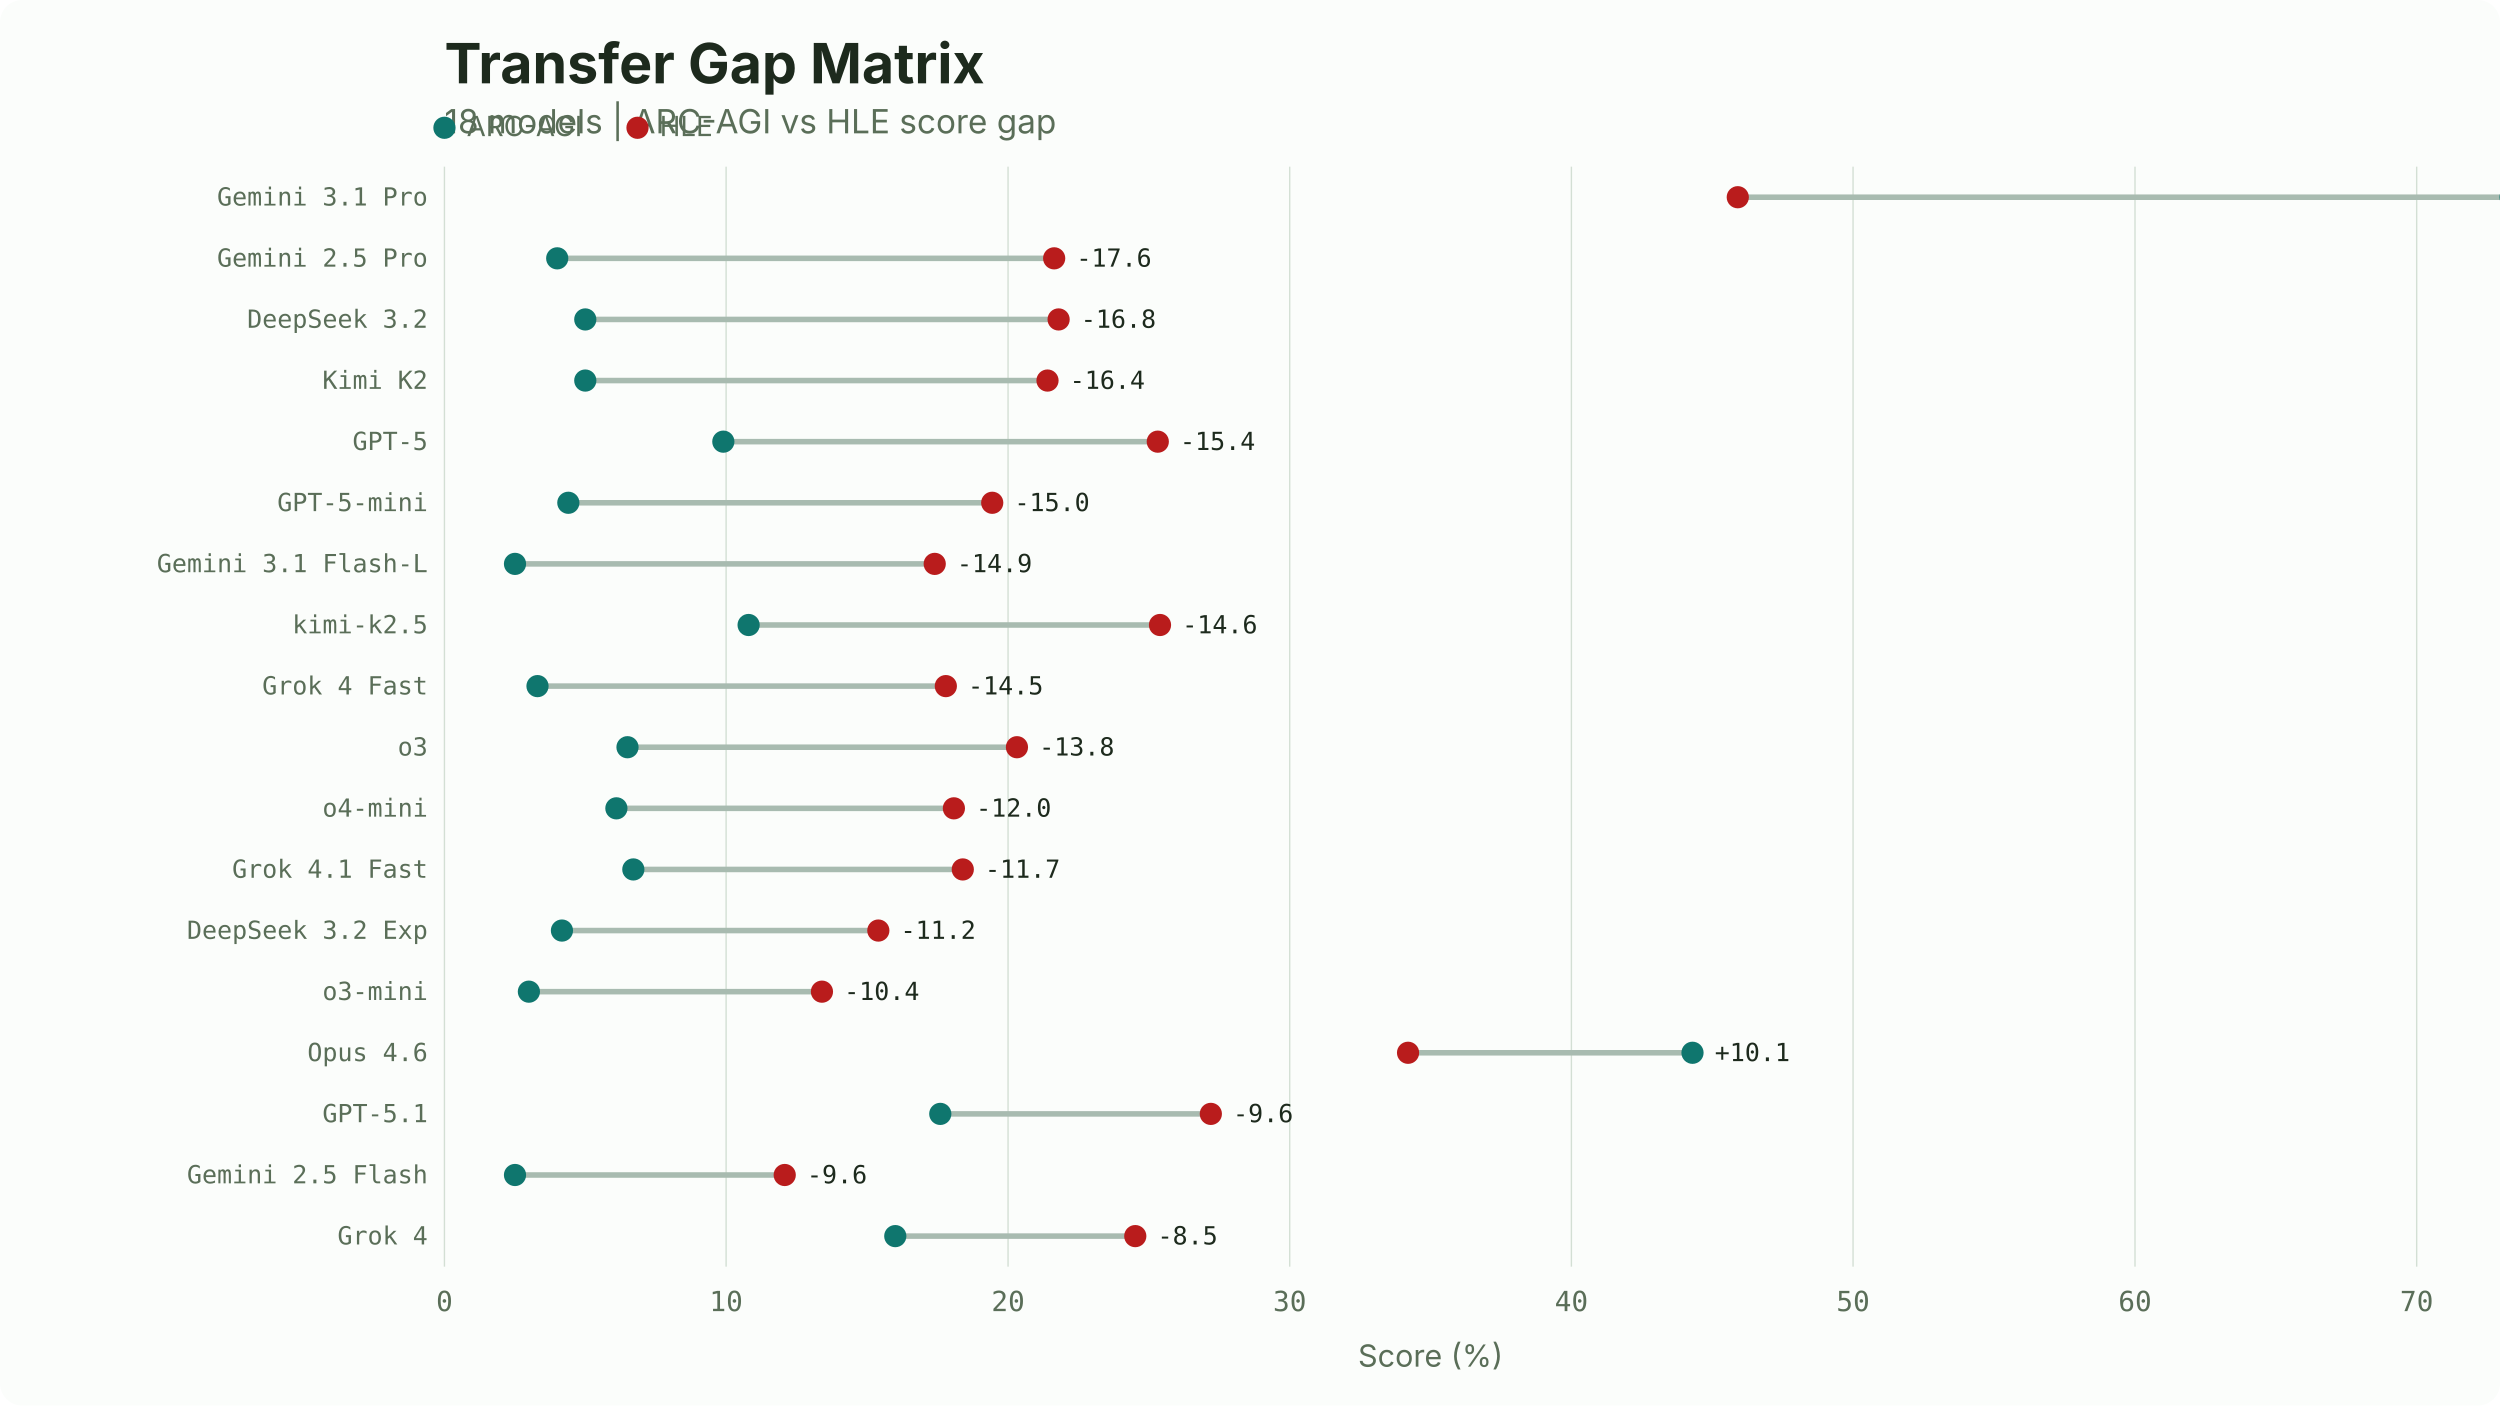
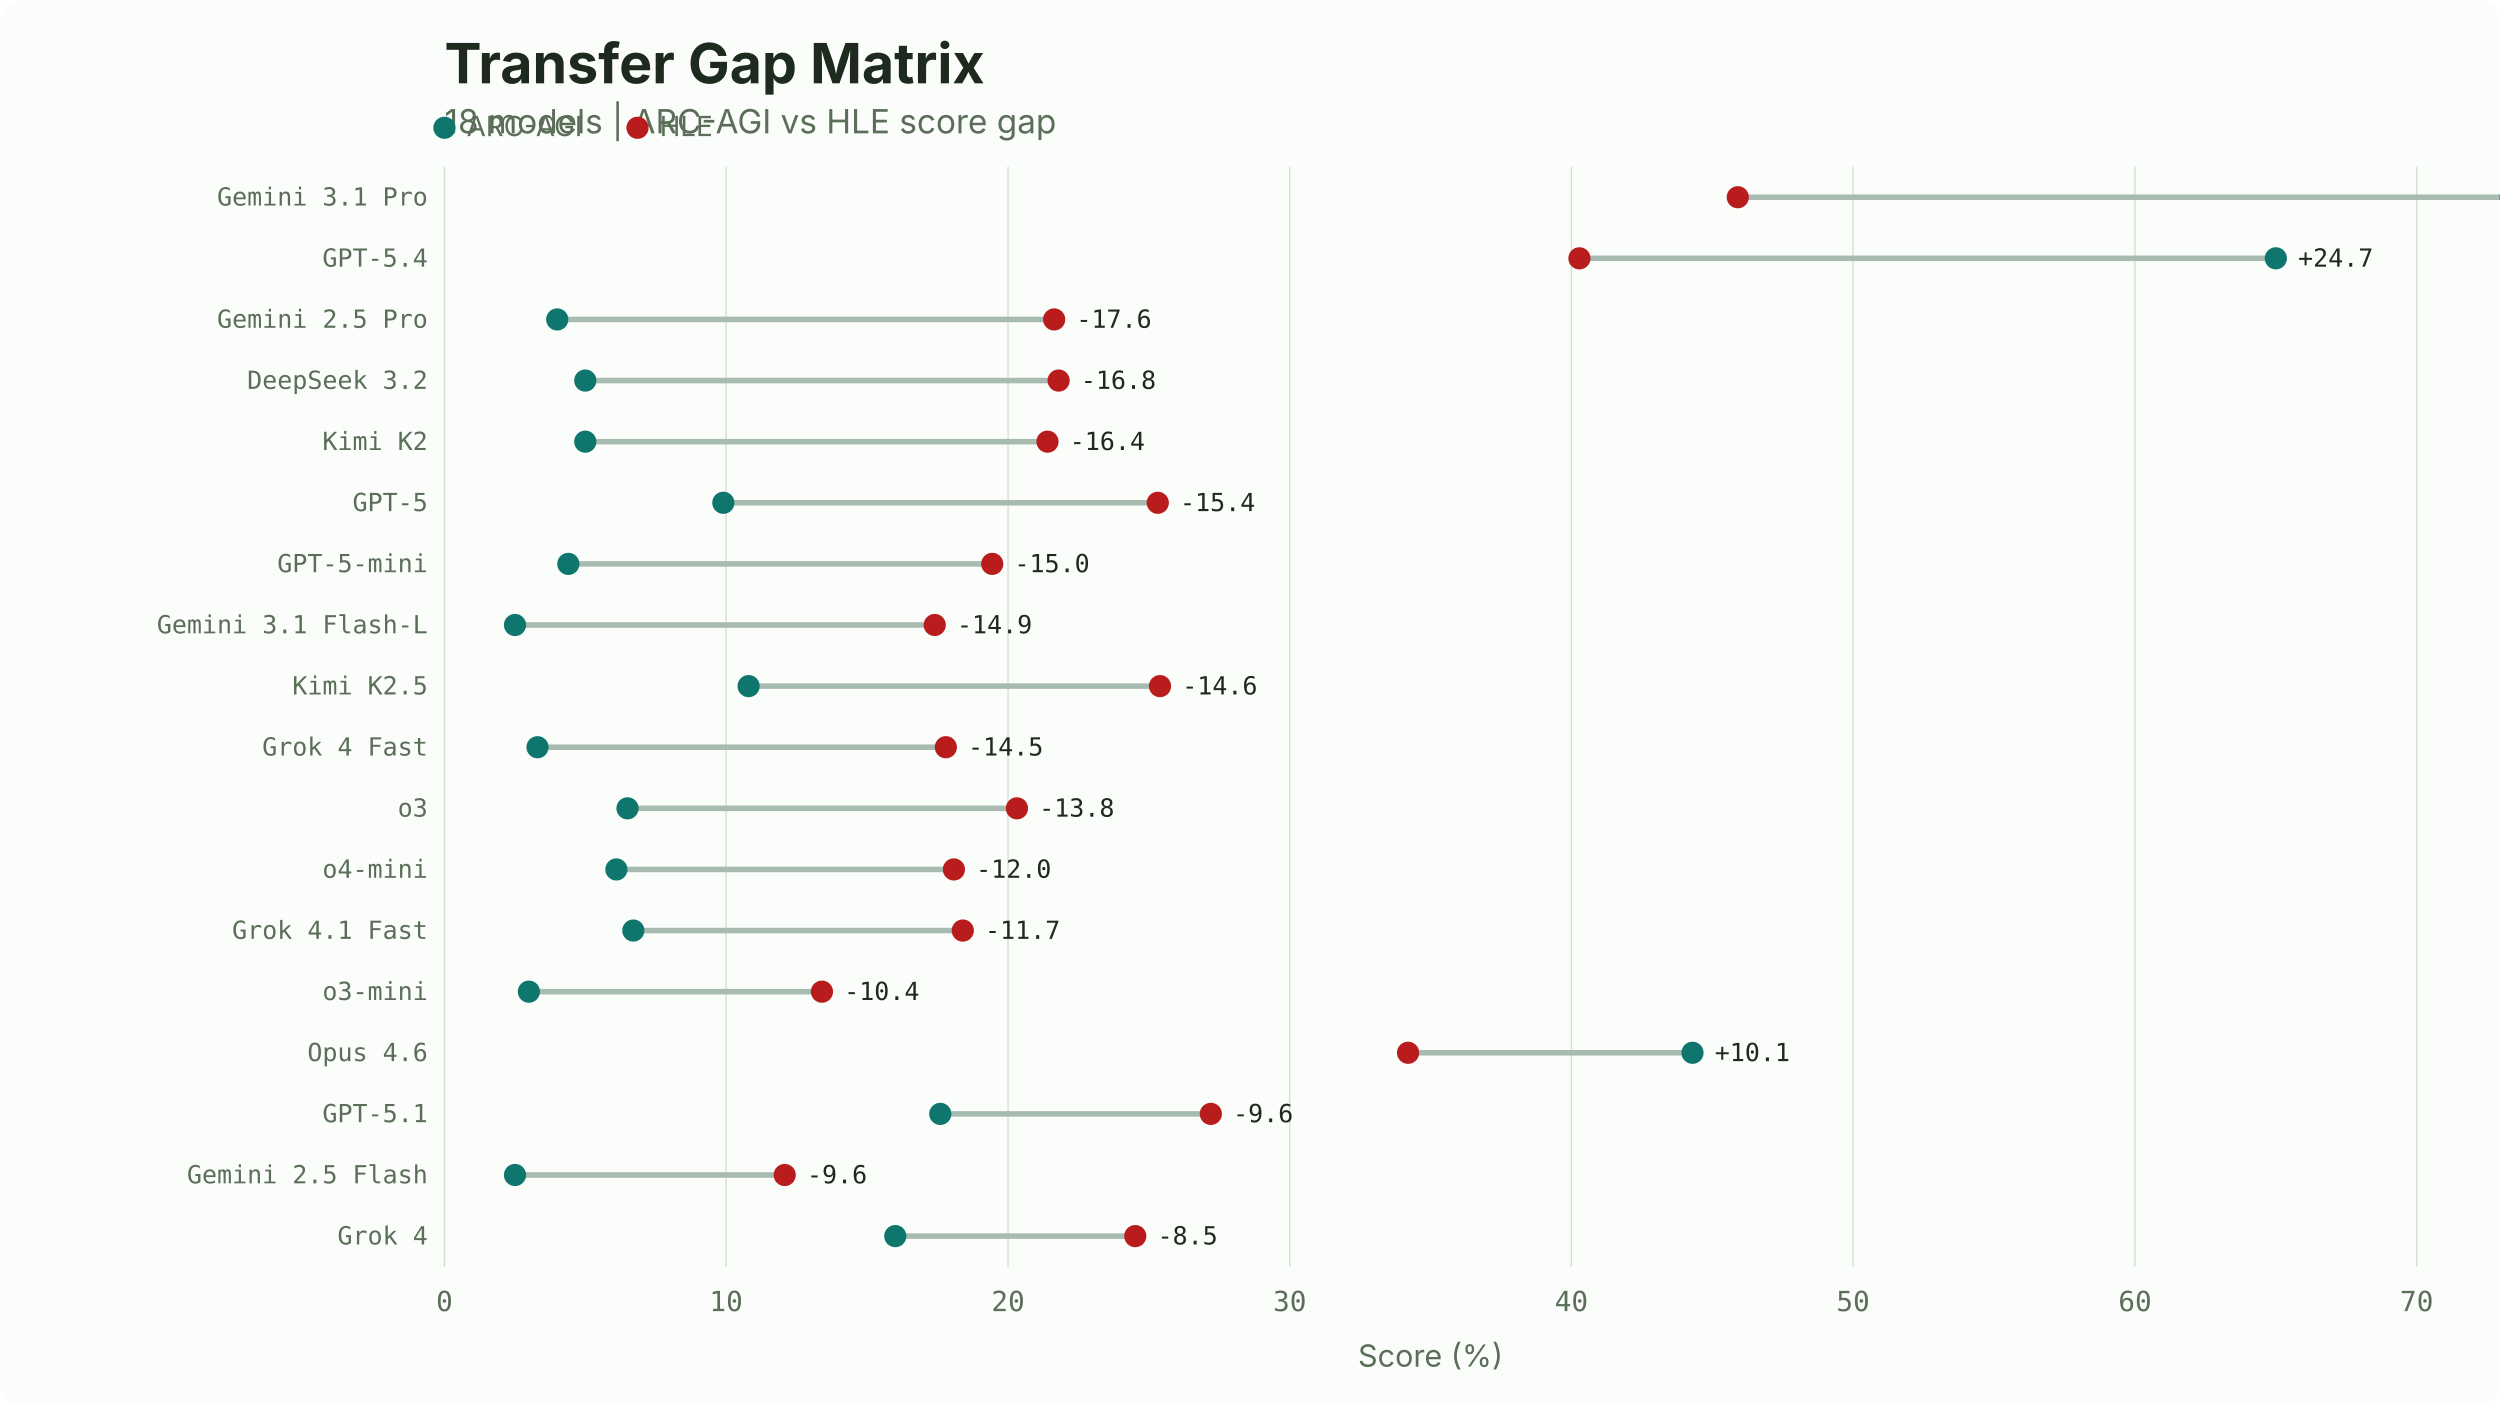
<svg xmlns="http://www.w3.org/2000/svg" width="900" height="506" viewBox="0 0 900 506">
  <rect width="900" height="506" fill="#fbfdfb" rx="8" />
  <text x="160" y="30" font-family="system-ui, -apple-system, sans-serif" font-size="20" font-weight="700" fill="#1d2a1d">Transfer Gap Matrix</text>
  <text x="160" y="48" font-family="system-ui, -apple-system, sans-serif" font-size="12" fill="#5a6e58">18 models | ARC-AGI vs HLE score gap</text>
  <circle cx="160" cy="46" r="4" fill="#0f766e" />
  <text x="168" y="49" font-family="system-ui, -apple-system, sans-serif" font-size="10" fill="#5a6e58">ARC-AGI</text>
  <circle cx="229.5" cy="46" r="4" fill="#b91c1c" />
  <text x="237.5" y="49" font-family="system-ui, -apple-system, sans-serif" font-size="10" fill="#5a6e58">HLE</text>
  <line x1="160.0" y1="60" x2="160.0" y2="456" stroke="#d3dfd4" stroke-width="0.5" />
  <text x="160.0" y="472" font-family="ui-monospace, 'SF Mono', monospace" font-size="10" fill="#5a6e58" text-anchor="middle">0</text>
  <line x1="261.4" y1="60" x2="261.4" y2="456" stroke="#d3dfd4" stroke-width="0.5" />
  <text x="261.4" y="472" font-family="ui-monospace, 'SF Mono', monospace" font-size="10" fill="#5a6e58" text-anchor="middle">10</text>
  <line x1="362.9" y1="60" x2="362.9" y2="456" stroke="#d3dfd4" stroke-width="0.5" />
  <text x="362.9" y="472" font-family="ui-monospace, 'SF Mono', monospace" font-size="10" fill="#5a6e58" text-anchor="middle">20</text>
  <line x1="464.3" y1="60" x2="464.3" y2="456" stroke="#d3dfd4" stroke-width="0.5" />
  <text x="464.3" y="472" font-family="ui-monospace, 'SF Mono', monospace" font-size="10" fill="#5a6e58" text-anchor="middle">30</text>
  <line x1="565.7" y1="60" x2="565.7" y2="456" stroke="#d3dfd4" stroke-width="0.5" />
  <text x="565.7" y="472" font-family="ui-monospace, 'SF Mono', monospace" font-size="10" fill="#5a6e58" text-anchor="middle">40</text>
  <line x1="667.1" y1="60" x2="667.1" y2="456" stroke="#d3dfd4" stroke-width="0.5" />
  <text x="667.1" y="472" font-family="ui-monospace, 'SF Mono', monospace" font-size="10" fill="#5a6e58" text-anchor="middle">50</text>
  <line x1="768.6" y1="60" x2="768.6" y2="456" stroke="#d3dfd4" stroke-width="0.5" />
  <text x="768.6" y="472" font-family="ui-monospace, 'SF Mono', monospace" font-size="10" fill="#5a6e58" text-anchor="middle">60</text>
  <line x1="870.0" y1="60" x2="870.0" y2="456" stroke="#d3dfd4" stroke-width="0.5" />
  <text x="870.0" y="472" font-family="ui-monospace, 'SF Mono', monospace" font-size="10" fill="#5a6e58" text-anchor="middle">70</text>
  <text x="515.0" y="492" font-family="system-ui, -apple-system, sans-serif" font-size="11" fill="#5a6e58" text-anchor="middle">Score (%)</text>
  <text x="154" y="74.0" font-family="ui-monospace, 'SF Mono', monospace" font-size="9" fill="#5a6e58" text-anchor="end">Gemini 3.1 Pro</text>
  <line x1="625.6" y1="71.0" x2="903.8" y2="71.0" stroke="#a8bbb0" stroke-width="2" />
  <circle cx="903.8" cy="71.0" r="4" fill="#0f766e" />
  <circle cx="625.6" cy="71.0" r="4" fill="#b91c1c" />
  <text x="911.8" y="74.0" font-family="ui-monospace, 'SF Mono', monospace" font-size="9" fill="#1d2a1d">+27.4</text>
-   <text x="154" y="96.0" font-family="ui-monospace, 'SF Mono', monospace" font-size="9" fill="#5a6e58" text-anchor="end">Gemini 2.5 Pro</text>
-   <line x1="200.6" y1="93.0" x2="379.5" y2="93.0" stroke="#a8bbb0" stroke-width="2" />
-   <circle cx="200.6" cy="93.0" r="4" fill="#0f766e" />
-   <circle cx="379.5" cy="93.0" r="4" fill="#b91c1c" />
-   <text x="387.5" y="96.0" font-family="ui-monospace, 'SF Mono', monospace" font-size="9" fill="#1d2a1d">-17.6</text>
-   <text x="154" y="118.0" font-family="ui-monospace, 'SF Mono', monospace" font-size="9" fill="#5a6e58" text-anchor="end">DeepSeek 3.2</text>
-   <line x1="210.7" y1="115.0" x2="381.1" y2="115.0" stroke="#a8bbb0" stroke-width="2" />
-   <circle cx="210.7" cy="115.0" r="4" fill="#0f766e" />
-   <circle cx="381.1" cy="115.0" r="4" fill="#b91c1c" />
-   <text x="389.1" y="118.0" font-family="ui-monospace, 'SF Mono', monospace" font-size="9" fill="#1d2a1d">-16.8</text>
-   <text x="154" y="140.0" font-family="ui-monospace, 'SF Mono', monospace" font-size="9" fill="#5a6e58" text-anchor="end">Kimi K2</text>
-   <line x1="210.7" y1="137.0" x2="377.1" y2="137.0" stroke="#a8bbb0" stroke-width="2" />
+   <text x="154" y="96.0" font-family="ui-monospace, 'SF Mono', monospace" font-size="9" fill="#5a6e58" text-anchor="end">GPT-5.4</text>
+   <line x1="568.6" y1="93.0" x2="819.3" y2="93.0" stroke="#a8bbb0" stroke-width="2" />
+   <circle cx="819.3" cy="93.0" r="4" fill="#0f766e" />
+   <circle cx="568.6" cy="93.0" r="4" fill="#b91c1c" />
+   <text x="827.3" y="96.0" font-family="ui-monospace, 'SF Mono', monospace" font-size="9" fill="#1d2a1d">+24.7</text>
+   <text x="154" y="118.0" font-family="ui-monospace, 'SF Mono', monospace" font-size="9" fill="#5a6e58" text-anchor="end">Gemini 2.5 Pro</text>
+   <line x1="200.6" y1="115.0" x2="379.5" y2="115.0" stroke="#a8bbb0" stroke-width="2" />
+   <circle cx="200.6" cy="115.0" r="4" fill="#0f766e" />
+   <circle cx="379.5" cy="115.0" r="4" fill="#b91c1c" />
+   <text x="387.5" y="118.0" font-family="ui-monospace, 'SF Mono', monospace" font-size="9" fill="#1d2a1d">-17.6</text>
+   <text x="154" y="140.0" font-family="ui-monospace, 'SF Mono', monospace" font-size="9" fill="#5a6e58" text-anchor="end">DeepSeek 3.2</text>
+   <line x1="210.7" y1="137.0" x2="381.1" y2="137.0" stroke="#a8bbb0" stroke-width="2" />
  <circle cx="210.7" cy="137.0" r="4" fill="#0f766e" />
-   <circle cx="377.1" cy="137.0" r="4" fill="#b91c1c" />
-   <text x="385.1" y="140.0" font-family="ui-monospace, 'SF Mono', monospace" font-size="9" fill="#1d2a1d">-16.4</text>
-   <text x="154" y="162.0" font-family="ui-monospace, 'SF Mono', monospace" font-size="9" fill="#5a6e58" text-anchor="end">GPT-5</text>
-   <line x1="260.4" y1="159.0" x2="416.8" y2="159.0" stroke="#a8bbb0" stroke-width="2" />
-   <circle cx="260.4" cy="159.0" r="4" fill="#0f766e" />
-   <circle cx="416.8" cy="159.0" r="4" fill="#b91c1c" />
-   <text x="424.8" y="162.0" font-family="ui-monospace, 'SF Mono', monospace" font-size="9" fill="#1d2a1d">-15.4</text>
-   <text x="154" y="184.0" font-family="ui-monospace, 'SF Mono', monospace" font-size="9" fill="#5a6e58" text-anchor="end">GPT-5-mini</text>
-   <line x1="204.6" y1="181.0" x2="357.2" y2="181.0" stroke="#a8bbb0" stroke-width="2" />
-   <circle cx="204.6" cy="181.0" r="4" fill="#0f766e" />
-   <circle cx="357.2" cy="181.0" r="4" fill="#b91c1c" />
-   <text x="365.2" y="184.0" font-family="ui-monospace, 'SF Mono', monospace" font-size="9" fill="#1d2a1d">-15.0</text>
-   <text x="154" y="206.0" font-family="ui-monospace, 'SF Mono', monospace" font-size="9" fill="#5a6e58" text-anchor="end">Gemini 3.1 Flash-L</text>
-   <line x1="185.4" y1="203.0" x2="336.5" y2="203.0" stroke="#a8bbb0" stroke-width="2" />
-   <circle cx="185.4" cy="203.0" r="4" fill="#0f766e" />
-   <circle cx="336.5" cy="203.0" r="4" fill="#b91c1c" />
-   <text x="344.5" y="206.0" font-family="ui-monospace, 'SF Mono', monospace" font-size="9" fill="#1d2a1d">-14.9</text>
-   <text x="154" y="228.0" font-family="ui-monospace, 'SF Mono', monospace" font-size="9" fill="#5a6e58" text-anchor="end">kimi-k2.5</text>
-   <line x1="269.5" y1="225.0" x2="417.6" y2="225.0" stroke="#a8bbb0" stroke-width="2" />
-   <circle cx="269.5" cy="225.0" r="4" fill="#0f766e" />
-   <circle cx="417.6" cy="225.0" r="4" fill="#b91c1c" />
-   <text x="425.6" y="228.0" font-family="ui-monospace, 'SF Mono', monospace" font-size="9" fill="#1d2a1d">-14.6</text>
-   <text x="154" y="250.0" font-family="ui-monospace, 'SF Mono', monospace" font-size="9" fill="#5a6e58" text-anchor="end">Grok 4 Fast</text>
-   <line x1="193.5" y1="247.0" x2="340.5" y2="247.0" stroke="#a8bbb0" stroke-width="2" />
-   <circle cx="193.5" cy="247.0" r="4" fill="#0f766e" />
-   <circle cx="340.5" cy="247.0" r="4" fill="#b91c1c" />
-   <text x="348.5" y="250.0" font-family="ui-monospace, 'SF Mono', monospace" font-size="9" fill="#1d2a1d">-14.5</text>
-   <text x="154" y="272.0" font-family="ui-monospace, 'SF Mono', monospace" font-size="9" fill="#5a6e58" text-anchor="end">o3</text>
-   <line x1="225.9" y1="269.0" x2="366.1" y2="269.0" stroke="#a8bbb0" stroke-width="2" />
-   <circle cx="225.9" cy="269.0" r="4" fill="#0f766e" />
-   <circle cx="366.1" cy="269.0" r="4" fill="#b91c1c" />
-   <text x="374.1" y="272.0" font-family="ui-monospace, 'SF Mono', monospace" font-size="9" fill="#1d2a1d">-13.8</text>
-   <text x="154" y="294.0" font-family="ui-monospace, 'SF Mono', monospace" font-size="9" fill="#5a6e58" text-anchor="end">o4-mini</text>
-   <line x1="221.9" y1="291.0" x2="343.4" y2="291.0" stroke="#a8bbb0" stroke-width="2" />
-   <circle cx="221.9" cy="291.0" r="4" fill="#0f766e" />
-   <circle cx="343.4" cy="291.0" r="4" fill="#b91c1c" />
-   <text x="351.4" y="294.0" font-family="ui-monospace, 'SF Mono', monospace" font-size="9" fill="#1d2a1d">-12.0</text>
-   <text x="154" y="316.0" font-family="ui-monospace, 'SF Mono', monospace" font-size="9" fill="#5a6e58" text-anchor="end">Grok 4.1 Fast</text>
-   <line x1="228.0" y1="313.0" x2="346.6" y2="313.0" stroke="#a8bbb0" stroke-width="2" />
-   <circle cx="228.0" cy="313.0" r="4" fill="#0f766e" />
-   <circle cx="346.6" cy="313.0" r="4" fill="#b91c1c" />
-   <text x="354.6" y="316.0" font-family="ui-monospace, 'SF Mono', monospace" font-size="9" fill="#1d2a1d">-11.7</text>
-   <text x="154" y="338.0" font-family="ui-monospace, 'SF Mono', monospace" font-size="9" fill="#5a6e58" text-anchor="end">DeepSeek 3.2 Exp</text>
-   <line x1="202.3" y1="335.0" x2="316.2" y2="335.0" stroke="#a8bbb0" stroke-width="2" />
-   <circle cx="202.3" cy="335.0" r="4" fill="#0f766e" />
-   <circle cx="316.2" cy="335.0" r="4" fill="#b91c1c" />
-   <text x="324.2" y="338.0" font-family="ui-monospace, 'SF Mono', monospace" font-size="9" fill="#1d2a1d">-11.2</text>
+   <circle cx="381.1" cy="137.0" r="4" fill="#b91c1c" />
+   <text x="389.1" y="140.0" font-family="ui-monospace, 'SF Mono', monospace" font-size="9" fill="#1d2a1d">-16.8</text>
+   <text x="154" y="162.0" font-family="ui-monospace, 'SF Mono', monospace" font-size="9" fill="#5a6e58" text-anchor="end">Kimi K2</text>
+   <line x1="210.7" y1="159.0" x2="377.1" y2="159.0" stroke="#a8bbb0" stroke-width="2" />
+   <circle cx="210.7" cy="159.0" r="4" fill="#0f766e" />
+   <circle cx="377.1" cy="159.0" r="4" fill="#b91c1c" />
+   <text x="385.1" y="162.0" font-family="ui-monospace, 'SF Mono', monospace" font-size="9" fill="#1d2a1d">-16.4</text>
+   <text x="154" y="184.0" font-family="ui-monospace, 'SF Mono', monospace" font-size="9" fill="#5a6e58" text-anchor="end">GPT-5</text>
+   <line x1="260.4" y1="181.0" x2="416.8" y2="181.0" stroke="#a8bbb0" stroke-width="2" />
+   <circle cx="260.4" cy="181.0" r="4" fill="#0f766e" />
+   <circle cx="416.8" cy="181.0" r="4" fill="#b91c1c" />
+   <text x="424.8" y="184.0" font-family="ui-monospace, 'SF Mono', monospace" font-size="9" fill="#1d2a1d">-15.4</text>
+   <text x="154" y="206.0" font-family="ui-monospace, 'SF Mono', monospace" font-size="9" fill="#5a6e58" text-anchor="end">GPT-5-mini</text>
+   <line x1="204.6" y1="203.0" x2="357.2" y2="203.0" stroke="#a8bbb0" stroke-width="2" />
+   <circle cx="204.6" cy="203.0" r="4" fill="#0f766e" />
+   <circle cx="357.2" cy="203.0" r="4" fill="#b91c1c" />
+   <text x="365.2" y="206.0" font-family="ui-monospace, 'SF Mono', monospace" font-size="9" fill="#1d2a1d">-15.0</text>
+   <text x="154" y="228.0" font-family="ui-monospace, 'SF Mono', monospace" font-size="9" fill="#5a6e58" text-anchor="end">Gemini 3.1 Flash-L</text>
+   <line x1="185.4" y1="225.0" x2="336.5" y2="225.0" stroke="#a8bbb0" stroke-width="2" />
+   <circle cx="185.4" cy="225.0" r="4" fill="#0f766e" />
+   <circle cx="336.5" cy="225.0" r="4" fill="#b91c1c" />
+   <text x="344.5" y="228.0" font-family="ui-monospace, 'SF Mono', monospace" font-size="9" fill="#1d2a1d">-14.9</text>
+   <text x="154" y="250.0" font-family="ui-monospace, 'SF Mono', monospace" font-size="9" fill="#5a6e58" text-anchor="end">Kimi K2.5</text>
+   <line x1="269.5" y1="247.0" x2="417.6" y2="247.0" stroke="#a8bbb0" stroke-width="2" />
+   <circle cx="269.5" cy="247.0" r="4" fill="#0f766e" />
+   <circle cx="417.6" cy="247.0" r="4" fill="#b91c1c" />
+   <text x="425.6" y="250.0" font-family="ui-monospace, 'SF Mono', monospace" font-size="9" fill="#1d2a1d">-14.6</text>
+   <text x="154" y="272.0" font-family="ui-monospace, 'SF Mono', monospace" font-size="9" fill="#5a6e58" text-anchor="end">Grok 4 Fast</text>
+   <line x1="193.5" y1="269.0" x2="340.5" y2="269.0" stroke="#a8bbb0" stroke-width="2" />
+   <circle cx="193.5" cy="269.0" r="4" fill="#0f766e" />
+   <circle cx="340.5" cy="269.0" r="4" fill="#b91c1c" />
+   <text x="348.5" y="272.0" font-family="ui-monospace, 'SF Mono', monospace" font-size="9" fill="#1d2a1d">-14.5</text>
+   <text x="154" y="294.0" font-family="ui-monospace, 'SF Mono', monospace" font-size="9" fill="#5a6e58" text-anchor="end">o3</text>
+   <line x1="225.9" y1="291.0" x2="366.1" y2="291.0" stroke="#a8bbb0" stroke-width="2" />
+   <circle cx="225.9" cy="291.0" r="4" fill="#0f766e" />
+   <circle cx="366.1" cy="291.0" r="4" fill="#b91c1c" />
+   <text x="374.1" y="294.0" font-family="ui-monospace, 'SF Mono', monospace" font-size="9" fill="#1d2a1d">-13.8</text>
+   <text x="154" y="316.0" font-family="ui-monospace, 'SF Mono', monospace" font-size="9" fill="#5a6e58" text-anchor="end">o4-mini</text>
+   <line x1="221.9" y1="313.0" x2="343.4" y2="313.0" stroke="#a8bbb0" stroke-width="2" />
+   <circle cx="221.9" cy="313.0" r="4" fill="#0f766e" />
+   <circle cx="343.4" cy="313.0" r="4" fill="#b91c1c" />
+   <text x="351.4" y="316.0" font-family="ui-monospace, 'SF Mono', monospace" font-size="9" fill="#1d2a1d">-12.0</text>
+   <text x="154" y="338.0" font-family="ui-monospace, 'SF Mono', monospace" font-size="9" fill="#5a6e58" text-anchor="end">Grok 4.1 Fast</text>
+   <line x1="228.0" y1="335.0" x2="346.6" y2="335.0" stroke="#a8bbb0" stroke-width="2" />
+   <circle cx="228.0" cy="335.0" r="4" fill="#0f766e" />
+   <circle cx="346.6" cy="335.0" r="4" fill="#b91c1c" />
+   <text x="354.6" y="338.0" font-family="ui-monospace, 'SF Mono', monospace" font-size="9" fill="#1d2a1d">-11.7</text>
  <text x="154" y="360.0" font-family="ui-monospace, 'SF Mono', monospace" font-size="9" fill="#5a6e58" text-anchor="end">o3-mini</text>
  <line x1="190.4" y1="357.0" x2="295.9" y2="357.0" stroke="#a8bbb0" stroke-width="2" />
  <circle cx="190.4" cy="357.0" r="4" fill="#0f766e" />
  <circle cx="295.9" cy="357.0" r="4" fill="#b91c1c" />
  <text x="303.9" y="360.0" font-family="ui-monospace, 'SF Mono', monospace" font-size="9" fill="#1d2a1d">-10.4</text>
  <text x="154" y="382.0" font-family="ui-monospace, 'SF Mono', monospace" font-size="9" fill="#5a6e58" text-anchor="end">Opus 4.6</text>
  <line x1="506.9" y1="379.0" x2="609.3" y2="379.0" stroke="#a8bbb0" stroke-width="2" />
  <circle cx="609.3" cy="379.0" r="4" fill="#0f766e" />
  <circle cx="506.9" cy="379.0" r="4" fill="#b91c1c" />
  <text x="617.3" y="382.0" font-family="ui-monospace, 'SF Mono', monospace" font-size="9" fill="#1d2a1d">+10.1</text>
  <text x="154" y="404.0" font-family="ui-monospace, 'SF Mono', monospace" font-size="9" fill="#5a6e58" text-anchor="end">GPT-5.1</text>
  <line x1="338.5" y1="401.0" x2="435.9" y2="401.0" stroke="#a8bbb0" stroke-width="2" />
  <circle cx="338.5" cy="401.0" r="4" fill="#0f766e" />
  <circle cx="435.9" cy="401.0" r="4" fill="#b91c1c" />
  <text x="443.9" y="404.0" font-family="ui-monospace, 'SF Mono', monospace" font-size="9" fill="#1d2a1d">-9.6</text>
  <text x="154" y="426.0" font-family="ui-monospace, 'SF Mono', monospace" font-size="9" fill="#5a6e58" text-anchor="end">Gemini 2.5 Flash</text>
  <line x1="185.4" y1="423.0" x2="282.5" y2="423.0" stroke="#a8bbb0" stroke-width="2" />
  <circle cx="185.4" cy="423.0" r="4" fill="#0f766e" />
  <circle cx="282.5" cy="423.0" r="4" fill="#b91c1c" />
  <text x="290.5" y="426.0" font-family="ui-monospace, 'SF Mono', monospace" font-size="9" fill="#1d2a1d">-9.6</text>
  <text x="154" y="448.0" font-family="ui-monospace, 'SF Mono', monospace" font-size="9" fill="#5a6e58" text-anchor="end">Grok 4</text>
  <line x1="322.3" y1="445.0" x2="408.7" y2="445.0" stroke="#a8bbb0" stroke-width="2" />
  <circle cx="322.3" cy="445.0" r="4" fill="#0f766e" />
  <circle cx="408.7" cy="445.0" r="4" fill="#b91c1c" />
  <text x="416.7" y="448.0" font-family="ui-monospace, 'SF Mono', monospace" font-size="9" fill="#1d2a1d">-8.5</text>
</svg>
